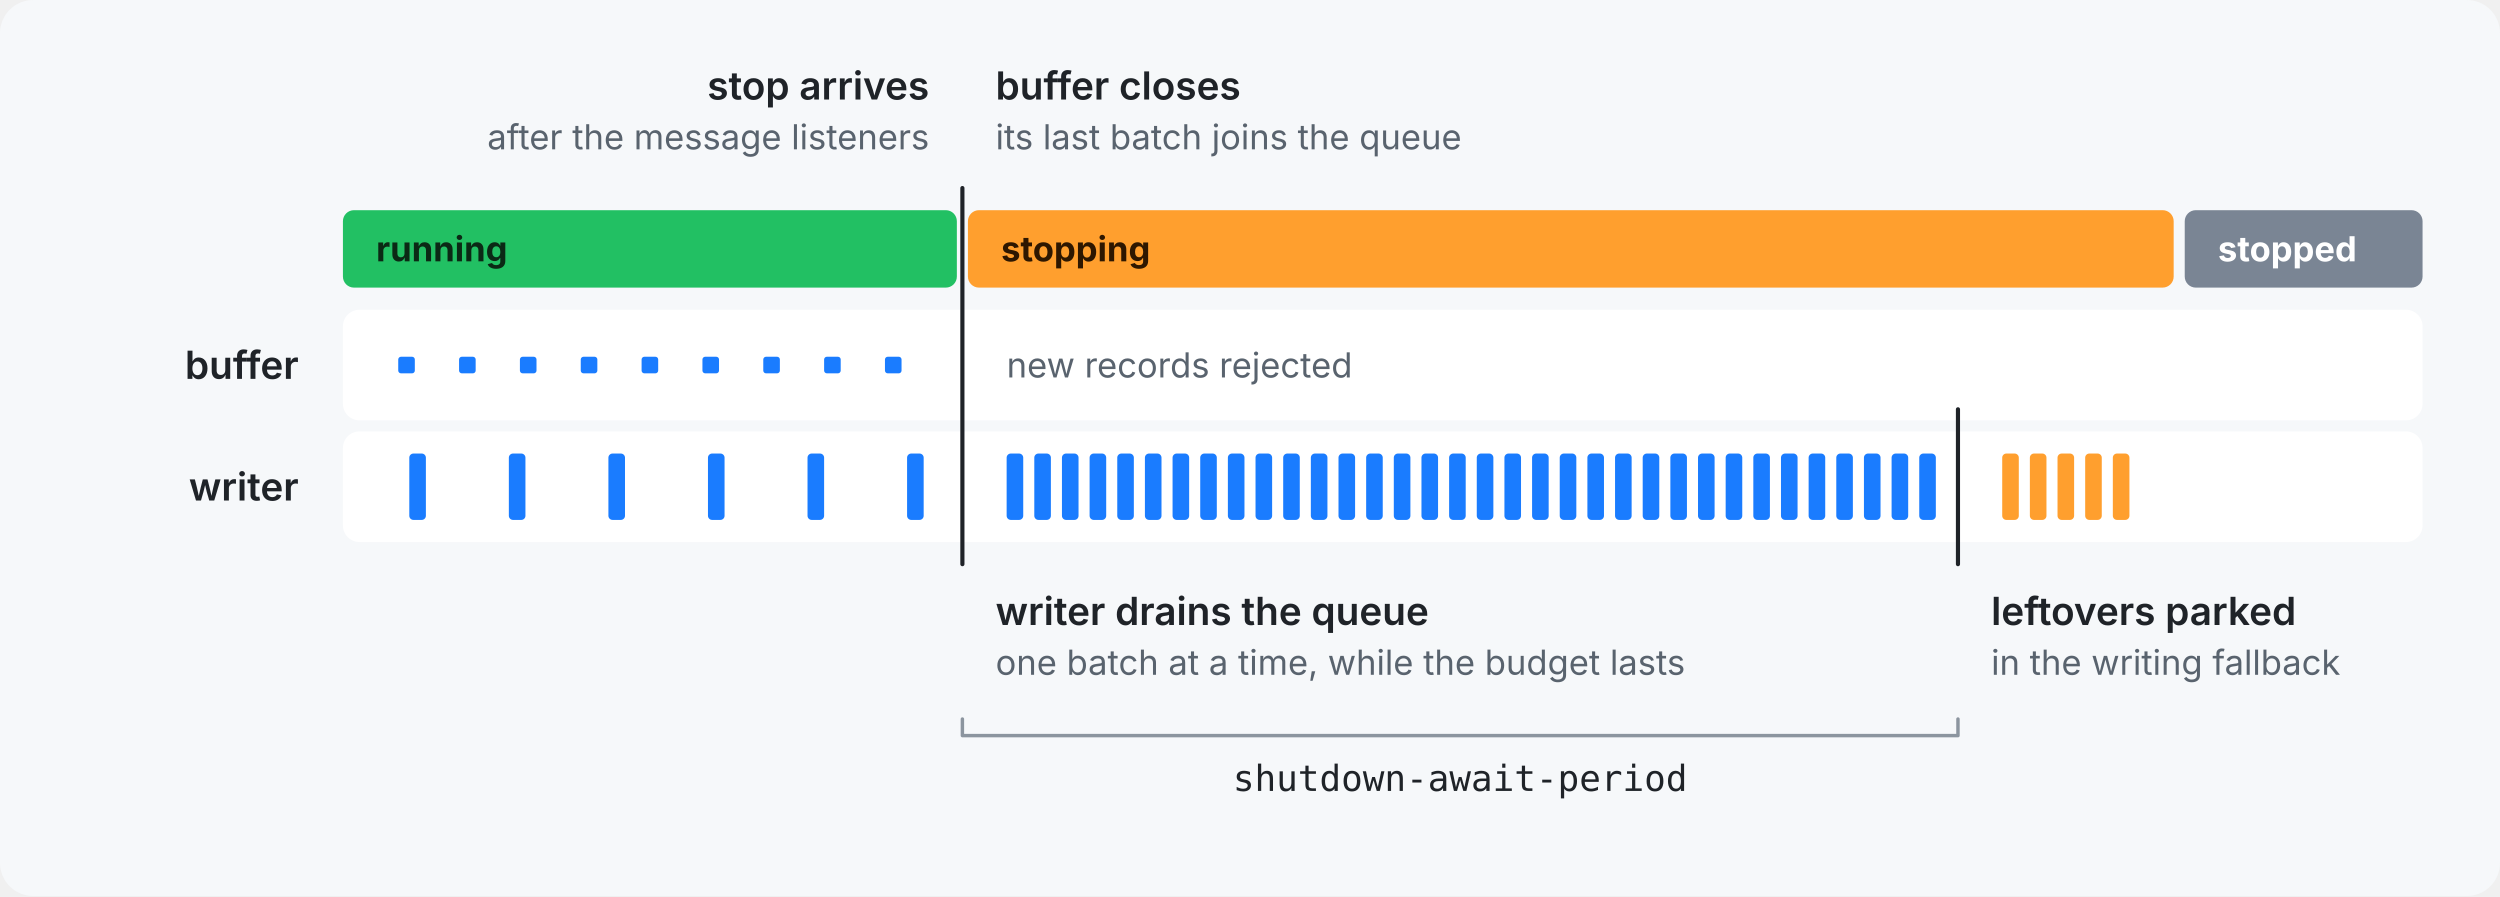
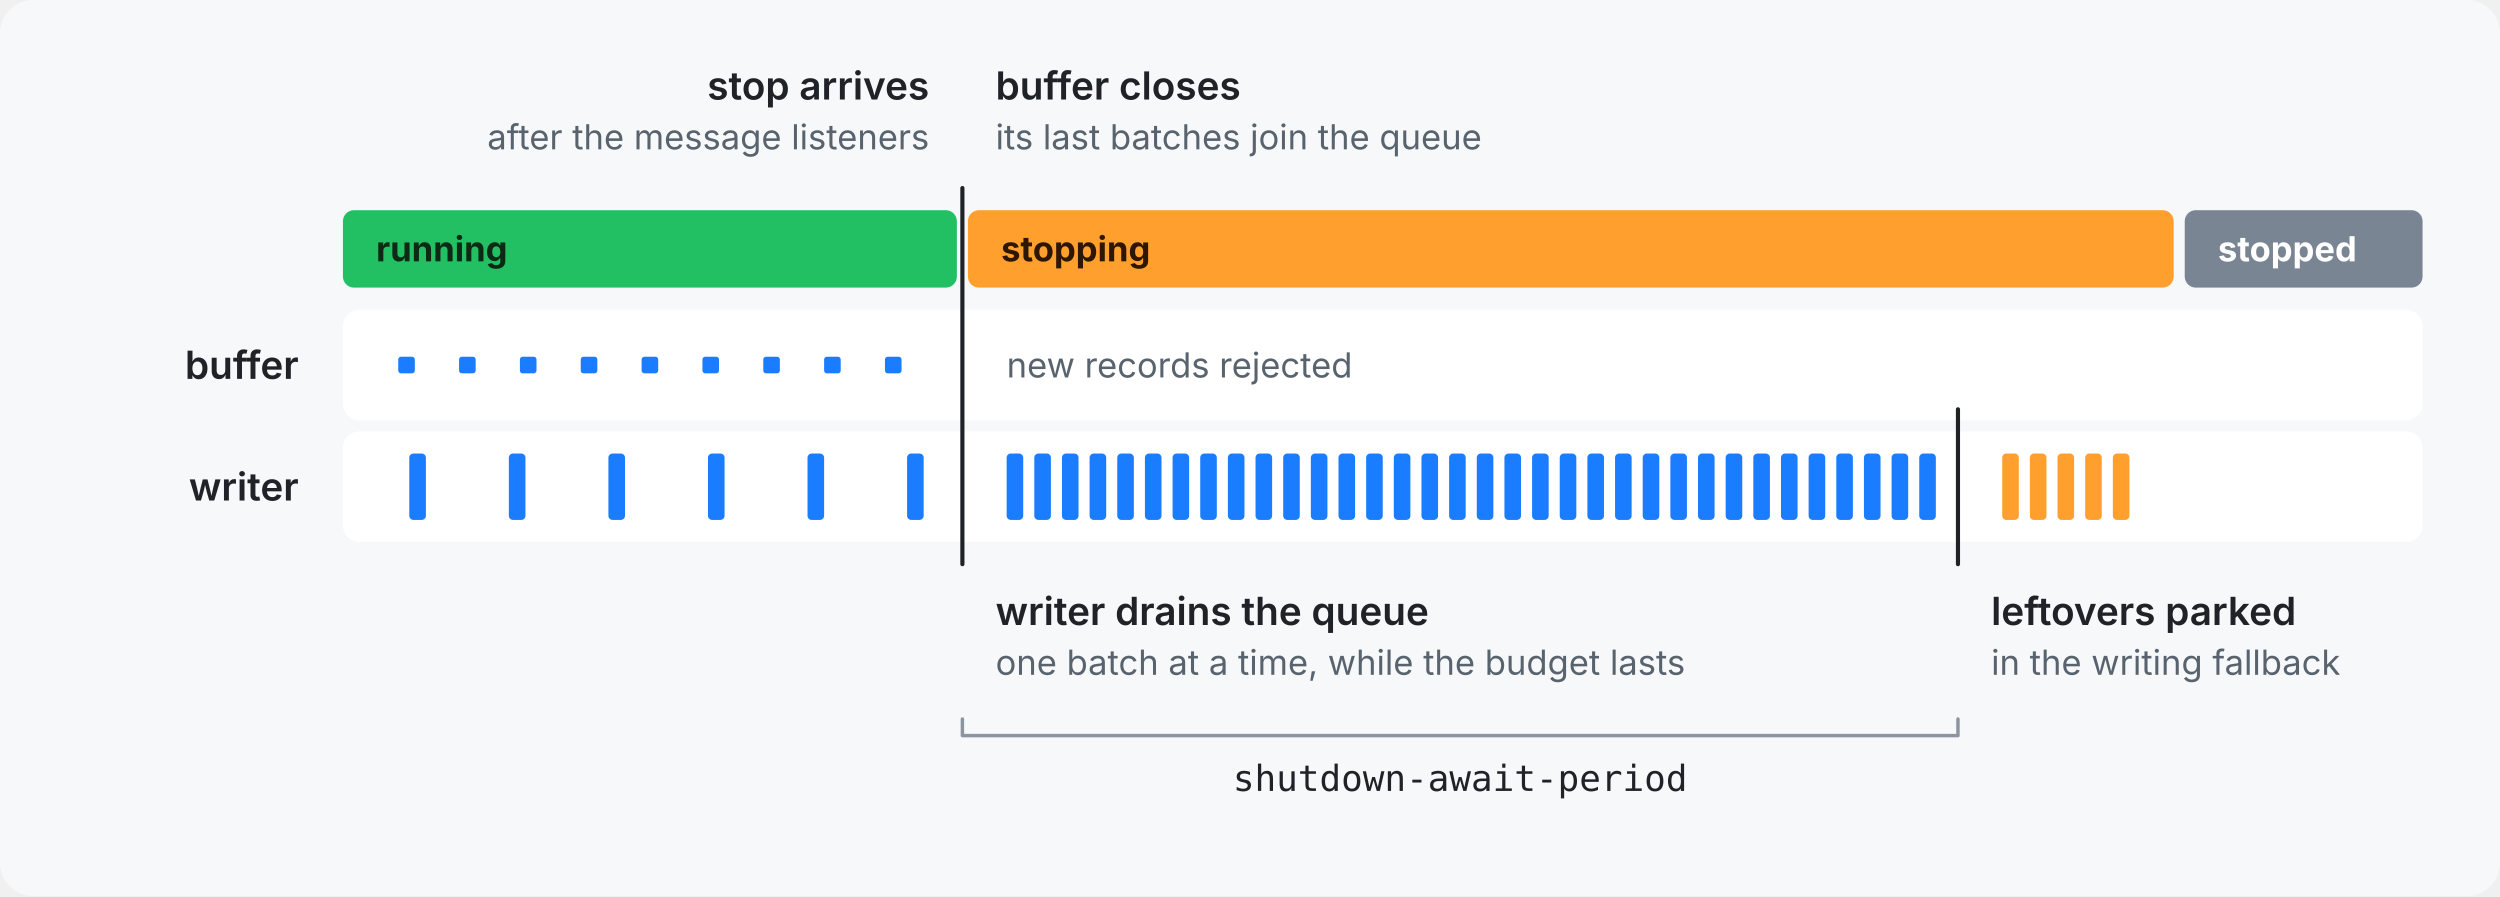
<svg xmlns="http://www.w3.org/2000/svg" viewBox="0 0 904 324" width="904" height="324" role="img">
  <rect width="904" height="324" rx="12" fill="#F6F8FA" />
  <g transform="translate(12,12)">
    <rect x="112.0" y="64.0" width="222.0" height="28.0" rx="4" fill="#22C063" />
    <text x="124.0" y="82.5" font-family="-apple-system, BlinkMacSystemFont, 'Segoe UI', Inter, Helvetica, Arial, sans-serif" font-size="12.5" font-weight="650" fill="#0B2915" text-anchor="start">running</text>
    <rect x="338.0" y="64.0" width="436.0" height="28.0" rx="4" fill="#FF9F2E" />
    <text x="350.0" y="82.5" font-family="-apple-system, BlinkMacSystemFont, 'Segoe UI', Inter, Helvetica, Arial, sans-serif" font-size="12.5" font-weight="650" fill="#2E1700" text-anchor="start">stopping</text>
    <rect x="778.0" y="64.0" width="86.0" height="28.0" rx="4" fill="#7A8594" />
    <text x="790.0" y="82.5" font-family="-apple-system, BlinkMacSystemFont, 'Segoe UI', Inter, Helvetica, Arial, sans-serif" font-size="12.5" font-weight="650" fill="#FFFFFF" text-anchor="start">stopped</text>
    <text x="96.0" y="125.0" font-family="-apple-system, BlinkMacSystemFont, 'Segoe UI', Inter, Helvetica, Arial, sans-serif" font-size="14" font-weight="600" fill="#1F2328" text-anchor="end">buffer</text>
    <text x="96.0" y="169.0" font-family="-apple-system, BlinkMacSystemFont, 'Segoe UI', Inter, Helvetica, Arial, sans-serif" font-size="14" font-weight="600" fill="#1F2328" text-anchor="end">writer</text>
    <rect x="112.0" y="100.0" width="752.0" height="40.0" rx="6" fill="#FFFFFF" />
    <rect x="112.0" y="144.0" width="752.0" height="40.0" rx="6" fill="#FFFFFF" />
    <rect x="132.0" y="117.0" width="6.0" height="6.0" rx="1" fill="#1A7CFF" />
    <rect x="154.0" y="117.0" width="6.0" height="6.0" rx="1" fill="#1A7CFF" />
    <rect x="176.0" y="117.0" width="6.0" height="6.0" rx="1" fill="#1A7CFF" />
    <rect x="198.0" y="117.0" width="6.0" height="6.0" rx="1" fill="#1A7CFF" />
    <rect x="220.0" y="117.0" width="6.0" height="6.0" rx="1" fill="#1A7CFF" />
    <rect x="242.0" y="117.0" width="6.0" height="6.0" rx="1" fill="#1A7CFF" />
    <rect x="264.0" y="117.0" width="6.0" height="6.0" rx="1" fill="#1A7CFF" />
    <rect x="286.0" y="117.0" width="6.0" height="6.0" rx="1" fill="#1A7CFF" />
    <rect x="308.0" y="117.0" width="6.0" height="6.0" rx="1" fill="#1A7CFF" />
    <text x="352.0" y="124.5" font-family="-apple-system, BlinkMacSystemFont, 'Segoe UI', Inter, Helvetica, Arial, sans-serif" font-size="12.5" font-weight="400" fill="#59636E" text-anchor="start">new records rejected</text>
    <rect x="136.0" y="152.0" width="6.0" height="24.0" rx="1.5" fill="#1A7CFF" />
    <rect x="172.0" y="152.0" width="6.0" height="24.0" rx="1.5" fill="#1A7CFF" />
    <rect x="208.0" y="152.0" width="6.0" height="24.0" rx="1.5" fill="#1A7CFF" />
    <rect x="244.0" y="152.0" width="6.0" height="24.0" rx="1.5" fill="#1A7CFF" />
    <rect x="280.0" y="152.0" width="6.0" height="24.0" rx="1.5" fill="#1A7CFF" />
    <rect x="316.0" y="152.0" width="6.0" height="24.0" rx="1.5" fill="#1A7CFF" />
    <rect x="352.0" y="152.0" width="6.0" height="24.0" rx="1.5" fill="#1A7CFF" />
    <rect x="362.0" y="152.0" width="6.0" height="24.0" rx="1.5" fill="#1A7CFF" />
    <rect x="372.0" y="152.0" width="6.0" height="24.0" rx="1.5" fill="#1A7CFF" />
    <rect x="382.0" y="152.0" width="6.0" height="24.0" rx="1.5" fill="#1A7CFF" />
    <rect x="392.0" y="152.0" width="6.0" height="24.0" rx="1.5" fill="#1A7CFF" />
    <rect x="402.0" y="152.0" width="6.0" height="24.0" rx="1.5" fill="#1A7CFF" />
    <rect x="412.0" y="152.0" width="6.0" height="24.0" rx="1.5" fill="#1A7CFF" />
    <rect x="422.0" y="152.0" width="6.0" height="24.0" rx="1.5" fill="#1A7CFF" />
    <rect x="432.0" y="152.0" width="6.0" height="24.0" rx="1.5" fill="#1A7CFF" />
    <rect x="442.0" y="152.0" width="6.0" height="24.0" rx="1.5" fill="#1A7CFF" />
    <rect x="452.0" y="152.0" width="6.0" height="24.0" rx="1.5" fill="#1A7CFF" />
    <rect x="462.0" y="152.0" width="6.0" height="24.0" rx="1.5" fill="#1A7CFF" />
    <rect x="472.0" y="152.0" width="6.0" height="24.0" rx="1.5" fill="#1A7CFF" />
    <rect x="482.0" y="152.0" width="6.0" height="24.0" rx="1.5" fill="#1A7CFF" />
    <rect x="492.0" y="152.0" width="6.0" height="24.0" rx="1.5" fill="#1A7CFF" />
    <rect x="502.0" y="152.0" width="6.0" height="24.0" rx="1.5" fill="#1A7CFF" />
    <rect x="512.0" y="152.0" width="6.0" height="24.0" rx="1.5" fill="#1A7CFF" />
    <rect x="522.0" y="152.0" width="6.0" height="24.0" rx="1.5" fill="#1A7CFF" />
    <rect x="532.0" y="152.0" width="6.0" height="24.0" rx="1.5" fill="#1A7CFF" />
    <rect x="542.0" y="152.0" width="6.0" height="24.0" rx="1.5" fill="#1A7CFF" />
    <rect x="552.0" y="152.0" width="6.0" height="24.0" rx="1.5" fill="#1A7CFF" />
    <rect x="562.0" y="152.0" width="6.0" height="24.0" rx="1.5" fill="#1A7CFF" />
    <rect x="572.0" y="152.0" width="6.0" height="24.0" rx="1.5" fill="#1A7CFF" />
    <rect x="582.0" y="152.0" width="6.0" height="24.0" rx="1.5" fill="#1A7CFF" />
    <rect x="592.0" y="152.0" width="6.0" height="24.0" rx="1.5" fill="#1A7CFF" />
    <rect x="602.0" y="152.0" width="6.0" height="24.0" rx="1.5" fill="#1A7CFF" />
    <rect x="612.0" y="152.0" width="6.0" height="24.0" rx="1.5" fill="#1A7CFF" />
    <rect x="622.0" y="152.0" width="6.0" height="24.0" rx="1.5" fill="#1A7CFF" />
    <rect x="632.0" y="152.0" width="6.0" height="24.0" rx="1.5" fill="#1A7CFF" />
    <rect x="642.0" y="152.0" width="6.0" height="24.0" rx="1.5" fill="#1A7CFF" />
    <rect x="652.0" y="152.0" width="6.0" height="24.0" rx="1.5" fill="#1A7CFF" />
    <rect x="662.0" y="152.0" width="6.0" height="24.0" rx="1.5" fill="#1A7CFF" />
    <rect x="672.0" y="152.0" width="6.0" height="24.0" rx="1.5" fill="#1A7CFF" />
    <rect x="682.0" y="152.0" width="6.0" height="24.0" rx="1.5" fill="#1A7CFF" />
    <rect x="712.0" y="152.0" width="6.0" height="24.0" rx="1.5" fill="#FF9F2E" />
    <rect x="722.0" y="152.0" width="6.0" height="24.0" rx="1.5" fill="#FF9F2E" />
    <rect x="732.0" y="152.0" width="6.0" height="24.0" rx="1.5" fill="#FF9F2E" />
    <rect x="742.0" y="152.0" width="6.0" height="24.0" rx="1.5" fill="#FF9F2E" />
    <rect x="752.0" y="152.0" width="6.0" height="24.0" rx="1.5" fill="#FF9F2E" />
    <path d="M336,56 L336,192" stroke="#1F2328" stroke-width="1.5" fill="none" stroke-linecap="round" stroke-linejoin="round" />
    <path d="M696,136 L696,192" stroke="#1F2328" stroke-width="1.5" fill="none" stroke-linecap="round" stroke-linejoin="round" />
    <text x="324.0" y="24.0" font-family="-apple-system, BlinkMacSystemFont, 'Segoe UI', Inter, Helvetica, Arial, sans-serif" font-size="14" font-weight="600" fill="#1F2328" text-anchor="end">stop arrives</text>
    <text x="324.0" y="42.0" font-family="-apple-system, BlinkMacSystemFont, 'Segoe UI', Inter, Helvetica, Arial, sans-serif" font-size="12.5" font-weight="400" fill="#59636E" text-anchor="end">after the message listeners</text>
    <text x="348.0" y="24.0" font-family="-apple-system, BlinkMacSystemFont, 'Segoe UI', Inter, Helvetica, Arial, sans-serif" font-size="14" font-weight="600" fill="#1F2328" text-anchor="start">buffer closes</text>
-     <text x="348.0" y="42.0" font-family="-apple-system, BlinkMacSystemFont, 'Segoe UI', Inter, Helvetica, Arial, sans-serif" font-size="12.5" font-weight="400" fill="#59636E" text-anchor="start">its last batch joins the queue</text>
+     <text x="348.0" y="42.0" font-family="-apple-system, BlinkMacSystemFont, 'Segoe UI', Inter, Helvetica, Arial, sans-serif" font-size="12.5" font-weight="400" fill="#59636E" text-anchor="start">its last batches join the queue</text>
    <text x="348.0" y="214.0" font-family="-apple-system, BlinkMacSystemFont, 'Segoe UI', Inter, Helvetica, Arial, sans-serif" font-size="14" font-weight="600" fill="#1F2328" text-anchor="start">writer drains the queue</text>
    <text x="348.0" y="232.0" font-family="-apple-system, BlinkMacSystemFont, 'Segoe UI', Inter, Helvetica, Arial, sans-serif" font-size="12.5" font-weight="400" fill="#59636E" text-anchor="start">one batch at a time, while the budget lasts</text>
    <text x="708.0" y="214.0" font-family="-apple-system, BlinkMacSystemFont, 'Segoe UI', Inter, Helvetica, Arial, sans-serif" font-size="14" font-weight="600" fill="#1F2328" text-anchor="start">leftovers parked</text>
    <text x="708.0" y="232.0" font-family="-apple-system, BlinkMacSystemFont, 'Segoe UI', Inter, Helvetica, Arial, sans-serif" font-size="12.5" font-weight="400" fill="#59636E" text-anchor="start">in the writing fallback</text>
    <path d="M336,248 L336,254 L696,254 L696,248" stroke="#8C959F" stroke-width="1.25" fill="none" stroke-linecap="round" stroke-linejoin="round" />
    <text x="516.0" y="274.0" font-family="ui-monospace, SFMono-Regular, 'SF Mono', Menlo, Consolas, monospace" font-size="13" font-weight="400" fill="#1F2328" text-anchor="middle">shutdown-await-period</text>
  </g>
</svg>
